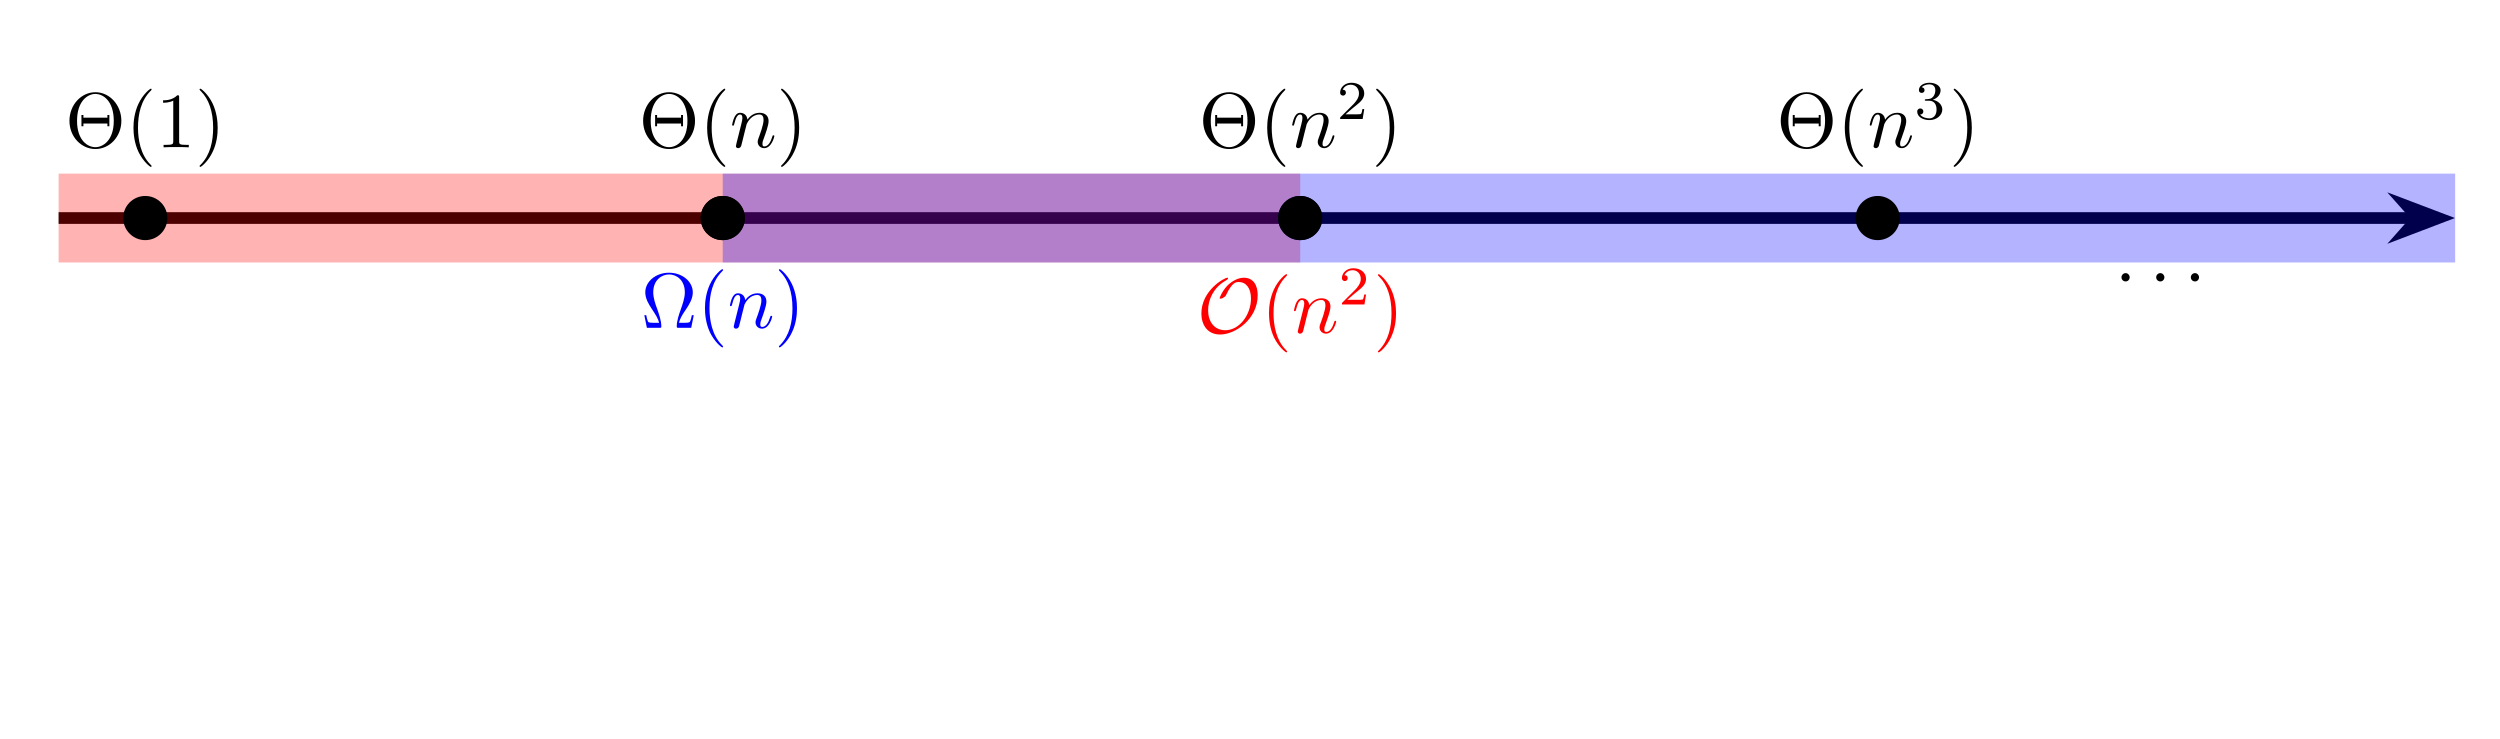
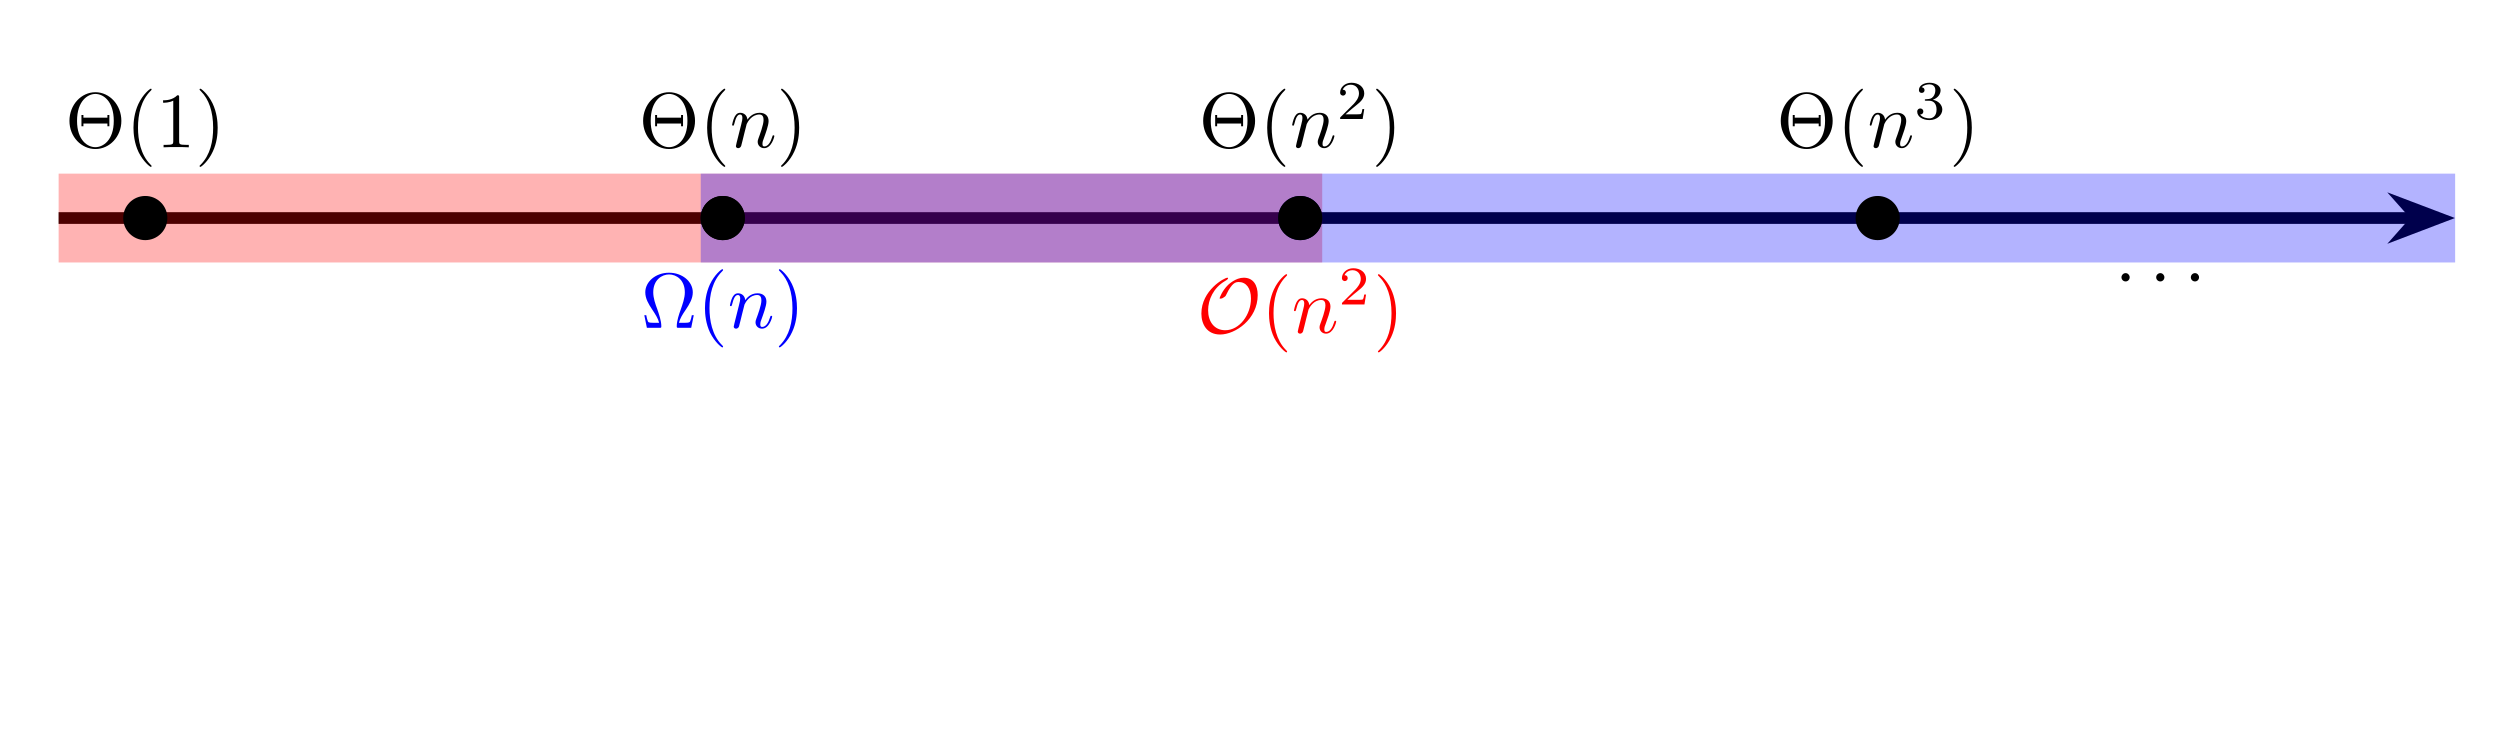
- <svg xmlns="http://www.w3.org/2000/svg" xmlns:xlink="http://www.w3.org/1999/xlink" viewBox="0 0 319.073 94.222">
+ <svg xmlns="http://www.w3.org/2000/svg" xmlns:xlink="http://www.w3.org/1999/xlink" viewBox="0 0 319.073 94.222" version="1.1">
  <defs>
    <g>
-       <g id="glyph-0-0">
-         <path d="M 7.75 -4.812 C 7.75 -6.078 7.188 -7.031 5.969 -7.031 C 4.938 -7.031 4.062 -6.188 3.984 -6.125 C 3.188 -5.344 2.891 -4.453 2.891 -4.422 C 2.891 -4.359 2.938 -4.359 2.984 -4.359 C 3.188 -4.359 3.344 -4.453 3.484 -4.562 C 3.672 -4.688 3.672 -4.719 3.781 -4.953 C 3.875 -5.156 4.109 -5.641 4.469 -6.062 C 4.719 -6.328 4.922 -6.484 5.312 -6.484 C 6.281 -6.484 6.891 -5.688 6.891 -4.375 C 6.891 -2.344 5.453 -0.328 3.609 -0.328 C 2.188 -0.328 1.422 -1.453 1.422 -2.875 C 1.422 -4.234 2.109 -5.734 3.562 -6.594 C 3.672 -6.656 3.969 -6.828 3.969 -6.953 C 3.969 -7.031 3.891 -7.031 3.875 -7.031 C 3.516 -7.031 0.562 -5.438 0.562 -2.453 C 0.562 -1.062 1.297 0.219 2.953 0.219 C 4.891 0.219 7.75 -1.734 7.75 -4.812 Z M 7.75 -4.812 " />
-       </g>
-       <g id="glyph-1-0">
-         <path d="M 3.297 2.391 C 3.297 2.359 3.297 2.344 3.125 2.172 C 1.891 0.922 1.562 -0.969 1.562 -2.5 C 1.562 -4.234 1.938 -5.969 3.172 -7.203 C 3.297 -7.328 3.297 -7.344 3.297 -7.375 C 3.297 -7.453 3.266 -7.484 3.203 -7.484 C 3.094 -7.484 2.203 -6.797 1.609 -5.531 C 1.109 -4.438 0.984 -3.328 0.984 -2.5 C 0.984 -1.719 1.094 -0.516 1.641 0.625 C 2.25 1.844 3.094 2.5 3.203 2.5 C 3.266 2.5 3.297 2.469 3.297 2.391 Z M 3.297 2.391 " />
-       </g>
-       <g id="glyph-1-1">
-         <path d="M 2.875 -2.5 C 2.875 -3.266 2.766 -4.469 2.219 -5.609 C 1.625 -6.828 0.766 -7.484 0.672 -7.484 C 0.609 -7.484 0.562 -7.438 0.562 -7.375 C 0.562 -7.344 0.562 -7.328 0.75 -7.141 C 1.734 -6.156 2.297 -4.578 2.297 -2.5 C 2.297 -0.781 1.938 0.969 0.703 2.219 C 0.562 2.344 0.562 2.359 0.562 2.391 C 0.562 2.453 0.609 2.5 0.672 2.5 C 0.766 2.5 1.672 1.812 2.25 0.547 C 2.766 -0.547 2.875 -1.656 2.875 -2.5 Z M 2.875 -2.5 " />
-       </g>
-       <g id="glyph-1-2">
-         <path d="M 6.75 -1.609 L 6.5 -1.609 C 6.453 -1.359 6.406 -1.125 6.312 -0.891 C 6.266 -0.734 6.234 -0.641 5.656 -0.641 L 4.859 -0.641 C 5 -1.203 5.297 -1.688 5.75 -2.344 C 6.219 -3.047 6.625 -3.734 6.625 -4.531 C 6.625 -5.906 5.281 -7.031 3.594 -7.031 C 1.891 -7.031 0.562 -5.891 0.562 -4.531 C 0.562 -3.734 0.969 -3.047 1.438 -2.344 C 1.875 -1.688 2.188 -1.203 2.328 -0.641 L 1.531 -0.641 C 0.953 -0.641 0.922 -0.734 0.875 -0.875 C 0.781 -1.109 0.734 -1.359 0.688 -1.609 L 0.438 -1.609 L 0.766 0 L 2.359 0 C 2.578 0 2.609 0 2.609 -0.203 C 2.609 -0.906 2.297 -1.781 2.078 -2.422 C 1.859 -3 1.578 -3.781 1.578 -4.531 C 1.578 -6.125 2.688 -6.812 3.594 -6.812 C 4.547 -6.812 5.609 -6.094 5.609 -4.531 C 5.609 -3.781 5.328 -3.031 5.047 -2.219 C 4.891 -1.797 4.578 -0.891 4.578 -0.203 C 4.578 0 4.609 0 4.828 0 L 6.422 0 Z M 6.75 -1.609 " />
-       </g>
-       <g id="glyph-1-3">
-         <path d="M 7.188 -3.375 C 7.188 -5.406 5.688 -7.031 3.875 -7.031 C 2.078 -7.031 0.562 -5.438 0.562 -3.375 C 0.562 -1.328 2.094 0.219 3.875 0.219 C 5.688 0.219 7.188 -1.359 7.188 -3.375 Z M 3.875 -0.016 C 2.891 -0.016 1.531 -0.875 1.531 -3.375 C 1.531 -5.938 2.906 -6.812 3.875 -6.812 C 4.875 -6.812 6.219 -5.906 6.219 -3.375 C 6.219 -0.844 4.812 -0.016 3.875 -0.016 Z M 5.656 -4.125 L 5.406 -4.125 L 5.406 -3.781 L 2.344 -3.781 L 2.344 -4.125 L 2.094 -4.125 L 2.094 -2.688 L 2.344 -2.688 L 2.344 -3.031 L 5.406 -3.031 L 5.406 -2.688 L 5.656 -2.688 Z M 5.656 -4.125 " />
-       </g>
-       <g id="glyph-1-4">
-         <path d="M 2.938 -6.375 C 2.938 -6.625 2.938 -6.641 2.703 -6.641 C 2.078 -6 1.203 -6 0.891 -6 L 0.891 -5.688 C 1.094 -5.688 1.672 -5.688 2.188 -5.953 L 2.188 -0.781 C 2.188 -0.422 2.156 -0.312 1.266 -0.312 L 0.953 -0.312 L 0.953 0 C 1.297 -0.031 2.156 -0.031 2.562 -0.031 C 2.953 -0.031 3.828 -0.031 4.172 0 L 4.172 -0.312 L 3.859 -0.312 C 2.953 -0.312 2.938 -0.422 2.938 -0.781 Z M 2.938 -6.375 " />
-       </g>
-       <g id="glyph-2-0">
-         <path d="M 0.875 -0.594 C 0.844 -0.438 0.781 -0.203 0.781 -0.156 C 0.781 0.016 0.922 0.109 1.078 0.109 C 1.203 0.109 1.375 0.031 1.453 -0.172 C 1.453 -0.188 1.578 -0.656 1.641 -0.906 L 1.859 -1.797 C 1.906 -2.031 1.969 -2.25 2.031 -2.469 C 2.062 -2.641 2.141 -2.938 2.156 -2.969 C 2.297 -3.281 2.828 -4.188 3.781 -4.188 C 4.234 -4.188 4.312 -3.812 4.312 -3.484 C 4.312 -2.875 3.828 -1.594 3.672 -1.172 C 3.578 -0.938 3.562 -0.812 3.562 -0.703 C 3.562 -0.234 3.922 0.109 4.391 0.109 C 5.328 0.109 5.688 -1.344 5.688 -1.422 C 5.688 -1.531 5.609 -1.531 5.578 -1.531 C 5.469 -1.531 5.469 -1.5 5.422 -1.344 C 5.219 -0.672 4.891 -0.109 4.406 -0.109 C 4.234 -0.109 4.172 -0.203 4.172 -0.438 C 4.172 -0.688 4.25 -0.922 4.344 -1.141 C 4.531 -1.672 4.953 -2.766 4.953 -3.344 C 4.953 -4 4.531 -4.406 3.812 -4.406 C 2.906 -4.406 2.422 -3.766 2.25 -3.531 C 2.203 -4.094 1.797 -4.406 1.328 -4.406 C 0.875 -4.406 0.688 -4.016 0.594 -3.844 C 0.422 -3.5 0.297 -2.906 0.297 -2.875 C 0.297 -2.766 0.391 -2.766 0.406 -2.766 C 0.516 -2.766 0.516 -2.781 0.578 -3 C 0.75 -3.703 0.953 -4.188 1.312 -4.188 C 1.5 -4.188 1.609 -4.062 1.609 -3.734 C 1.609 -3.516 1.578 -3.406 1.453 -2.891 Z M 0.875 -0.594 " />
-       </g>
-       <g id="glyph-2-1">
-         <path d="M 1.906 -0.531 C 1.906 -0.812 1.672 -1.062 1.391 -1.062 C 1.094 -1.062 0.859 -0.812 0.859 -0.531 C 0.859 -0.234 1.094 0 1.391 0 C 1.672 0 1.906 -0.234 1.906 -0.531 Z M 1.906 -0.531 " />
-       </g>
-       <g id="glyph-3-0">
-         <path d="M 3.516 -1.266 L 3.281 -1.266 C 3.266 -1.109 3.188 -0.703 3.094 -0.641 C 3.047 -0.594 2.516 -0.594 2.406 -0.594 L 1.125 -0.594 C 1.859 -1.234 2.109 -1.438 2.516 -1.766 C 3.031 -2.172 3.516 -2.609 3.516 -3.266 C 3.516 -4.109 2.781 -4.625 1.891 -4.625 C 1.031 -4.625 0.438 -4.016 0.438 -3.375 C 0.438 -3.031 0.734 -2.984 0.812 -2.984 C 0.969 -2.984 1.172 -3.109 1.172 -3.359 C 1.172 -3.484 1.125 -3.734 0.766 -3.734 C 0.984 -4.219 1.453 -4.375 1.781 -4.375 C 2.484 -4.375 2.844 -3.828 2.844 -3.266 C 2.844 -2.656 2.406 -2.188 2.188 -1.938 L 0.516 -0.266 C 0.438 -0.203 0.438 -0.188 0.438 0 L 3.312 0 Z M 3.516 -1.266 " />
-       </g>
-       <g id="glyph-3-1">
-         <path d="M 1.906 -2.328 C 2.453 -2.328 2.844 -1.953 2.844 -1.203 C 2.844 -0.344 2.328 -0.078 1.938 -0.078 C 1.656 -0.078 1.031 -0.156 0.75 -0.578 C 1.078 -0.578 1.156 -0.812 1.156 -0.969 C 1.156 -1.188 0.984 -1.344 0.766 -1.344 C 0.578 -1.344 0.375 -1.219 0.375 -0.938 C 0.375 -0.281 1.094 0.141 1.938 0.141 C 2.906 0.141 3.578 -0.516 3.578 -1.203 C 3.578 -1.75 3.141 -2.297 2.375 -2.453 C 3.094 -2.719 3.359 -3.234 3.359 -3.672 C 3.359 -4.219 2.734 -4.625 1.953 -4.625 C 1.188 -4.625 0.594 -4.25 0.594 -3.688 C 0.594 -3.453 0.75 -3.328 0.953 -3.328 C 1.172 -3.328 1.312 -3.484 1.312 -3.672 C 1.312 -3.875 1.172 -4.031 0.953 -4.047 C 1.203 -4.344 1.672 -4.422 1.938 -4.422 C 2.25 -4.422 2.688 -4.266 2.688 -3.672 C 2.688 -3.375 2.594 -3.047 2.406 -2.844 C 2.188 -2.578 1.984 -2.562 1.641 -2.531 C 1.469 -2.516 1.453 -2.516 1.422 -2.516 C 1.406 -2.516 1.344 -2.5 1.344 -2.422 C 1.344 -2.328 1.406 -2.328 1.531 -2.328 Z M 1.906 -2.328 " />
-       </g>
+       <symbol overflow="visible" id="glyph0-0">
+         <path style="stroke:none;" d="" />
+       </symbol>
+       <symbol overflow="visible" id="glyph0-1">
+         <path style="stroke:none;" d="M 7.75 -4.812 C 7.75 -6.078 7.188 -7.031 5.969 -7.031 C 4.938 -7.031 4.062 -6.188 3.984 -6.125 C 3.188 -5.344 2.891 -4.453 2.891 -4.422 C 2.891 -4.359 2.938 -4.359 2.984 -4.359 C 3.188 -4.359 3.344 -4.453 3.484 -4.562 C 3.672 -4.688 3.672 -4.719 3.781 -4.953 C 3.875 -5.156 4.109 -5.641 4.469 -6.062 C 4.719 -6.328 4.922 -6.484 5.312 -6.484 C 6.281 -6.484 6.891 -5.688 6.891 -4.375 C 6.891 -2.344 5.453 -0.328 3.609 -0.328 C 2.188 -0.328 1.422 -1.453 1.422 -2.875 C 1.422 -4.234 2.109 -5.734 3.562 -6.594 C 3.672 -6.656 3.969 -6.828 3.969 -6.953 C 3.969 -7.031 3.891 -7.031 3.875 -7.031 C 3.516 -7.031 0.562 -5.438 0.562 -2.453 C 0.562 -1.062 1.297 0.219 2.953 0.219 C 4.891 0.219 7.75 -1.734 7.75 -4.812 Z M 7.75 -4.812 " />
+       </symbol>
+       <symbol overflow="visible" id="glyph1-0">
+         <path style="stroke:none;" d="" />
+       </symbol>
+       <symbol overflow="visible" id="glyph1-1">
+         <path style="stroke:none;" d="M 3.297 2.391 C 3.297 2.359 3.297 2.344 3.125 2.172 C 1.891 0.922 1.562 -0.969 1.562 -2.5 C 1.562 -4.234 1.938 -5.969 3.172 -7.203 C 3.297 -7.328 3.297 -7.344 3.297 -7.375 C 3.297 -7.453 3.266 -7.484 3.203 -7.484 C 3.094 -7.484 2.203 -6.797 1.609 -5.531 C 1.109 -4.438 0.984 -3.328 0.984 -2.5 C 0.984 -1.719 1.094 -0.516 1.641 0.625 C 2.25 1.844 3.094 2.5 3.203 2.5 C 3.266 2.5 3.297 2.469 3.297 2.391 Z M 3.297 2.391 " />
+       </symbol>
+       <symbol overflow="visible" id="glyph1-2">
+         <path style="stroke:none;" d="M 2.875 -2.5 C 2.875 -3.266 2.766 -4.469 2.219 -5.609 C 1.625 -6.828 0.766 -7.484 0.672 -7.484 C 0.609 -7.484 0.562 -7.438 0.562 -7.375 C 0.562 -7.344 0.562 -7.328 0.75 -7.141 C 1.734 -6.156 2.297 -4.578 2.297 -2.5 C 2.297 -0.781 1.938 0.969 0.703 2.219 C 0.562 2.344 0.562 2.359 0.562 2.391 C 0.562 2.453 0.609 2.5 0.672 2.5 C 0.766 2.5 1.672 1.812 2.25 0.547 C 2.766 -0.547 2.875 -1.656 2.875 -2.5 Z M 2.875 -2.5 " />
+       </symbol>
+       <symbol overflow="visible" id="glyph1-3">
+         <path style="stroke:none;" d="M 6.75 -1.609 L 6.5 -1.609 C 6.453 -1.359 6.406 -1.125 6.312 -0.891 C 6.266 -0.734 6.234 -0.641 5.656 -0.641 L 4.859 -0.641 C 5 -1.203 5.297 -1.688 5.75 -2.344 C 6.219 -3.047 6.625 -3.734 6.625 -4.531 C 6.625 -5.906 5.281 -7.031 3.594 -7.031 C 1.891 -7.031 0.562 -5.891 0.562 -4.531 C 0.562 -3.734 0.969 -3.047 1.438 -2.344 C 1.875 -1.688 2.188 -1.203 2.328 -0.641 L 1.531 -0.641 C 0.953 -0.641 0.922 -0.734 0.875 -0.875 C 0.781 -1.109 0.734 -1.359 0.688 -1.609 L 0.438 -1.609 L 0.766 0 L 2.359 0 C 2.578 0 2.609 0 2.609 -0.203 C 2.609 -0.906 2.297 -1.781 2.078 -2.422 C 1.859 -3 1.578 -3.781 1.578 -4.531 C 1.578 -6.125 2.688 -6.812 3.594 -6.812 C 4.547 -6.812 5.609 -6.094 5.609 -4.531 C 5.609 -3.781 5.328 -3.031 5.047 -2.219 C 4.891 -1.797 4.578 -0.891 4.578 -0.203 C 4.578 0 4.609 0 4.828 0 L 6.422 0 Z M 6.75 -1.609 " />
+       </symbol>
+       <symbol overflow="visible" id="glyph1-4">
+         <path style="stroke:none;" d="M 7.188 -3.375 C 7.188 -5.406 5.688 -7.031 3.875 -7.031 C 2.078 -7.031 0.562 -5.438 0.562 -3.375 C 0.562 -1.328 2.094 0.219 3.875 0.219 C 5.688 0.219 7.188 -1.359 7.188 -3.375 Z M 3.875 -0.016 C 2.891 -0.016 1.531 -0.875 1.531 -3.375 C 1.531 -5.938 2.906 -6.812 3.875 -6.812 C 4.875 -6.812 6.219 -5.906 6.219 -3.375 C 6.219 -0.844 4.812 -0.016 3.875 -0.016 Z M 5.656 -4.125 L 5.406 -4.125 L 5.406 -3.781 L 2.344 -3.781 L 2.344 -4.125 L 2.094 -4.125 L 2.094 -2.688 L 2.344 -2.688 L 2.344 -3.031 L 5.406 -3.031 L 5.406 -2.688 L 5.656 -2.688 Z M 5.656 -4.125 " />
+       </symbol>
+       <symbol overflow="visible" id="glyph1-5">
+         <path style="stroke:none;" d="M 2.938 -6.375 C 2.938 -6.625 2.938 -6.641 2.703 -6.641 C 2.078 -6 1.203 -6 0.891 -6 L 0.891 -5.688 C 1.094 -5.688 1.672 -5.688 2.188 -5.953 L 2.188 -0.781 C 2.188 -0.422 2.156 -0.312 1.266 -0.312 L 0.953 -0.312 L 0.953 0 C 1.297 -0.031 2.156 -0.031 2.562 -0.031 C 2.953 -0.031 3.828 -0.031 4.172 0 L 4.172 -0.312 L 3.859 -0.312 C 2.953 -0.312 2.938 -0.422 2.938 -0.781 Z M 2.938 -6.375 " />
+       </symbol>
+       <symbol overflow="visible" id="glyph2-0">
+         <path style="stroke:none;" d="" />
+       </symbol>
+       <symbol overflow="visible" id="glyph2-1">
+         <path style="stroke:none;" d="M 0.875 -0.594 C 0.844 -0.438 0.781 -0.203 0.781 -0.156 C 0.781 0.016 0.922 0.109 1.078 0.109 C 1.203 0.109 1.375 0.031 1.453 -0.172 C 1.453 -0.188 1.578 -0.656 1.641 -0.906 L 1.859 -1.797 C 1.906 -2.031 1.969 -2.25 2.031 -2.469 C 2.062 -2.641 2.141 -2.938 2.156 -2.969 C 2.297 -3.281 2.828 -4.188 3.781 -4.188 C 4.234 -4.188 4.312 -3.812 4.312 -3.484 C 4.312 -2.875 3.828 -1.594 3.672 -1.172 C 3.578 -0.938 3.562 -0.812 3.562 -0.703 C 3.562 -0.234 3.922 0.109 4.391 0.109 C 5.328 0.109 5.688 -1.344 5.688 -1.422 C 5.688 -1.531 5.609 -1.531 5.578 -1.531 C 5.469 -1.531 5.469 -1.5 5.422 -1.344 C 5.219 -0.672 4.891 -0.109 4.406 -0.109 C 4.234 -0.109 4.172 -0.203 4.172 -0.438 C 4.172 -0.688 4.25 -0.922 4.344 -1.141 C 4.531 -1.672 4.953 -2.766 4.953 -3.344 C 4.953 -4 4.531 -4.406 3.812 -4.406 C 2.906 -4.406 2.422 -3.766 2.25 -3.531 C 2.203 -4.094 1.797 -4.406 1.328 -4.406 C 0.875 -4.406 0.688 -4.016 0.594 -3.844 C 0.422 -3.5 0.297 -2.906 0.297 -2.875 C 0.297 -2.766 0.391 -2.766 0.406 -2.766 C 0.516 -2.766 0.516 -2.781 0.578 -3 C 0.75 -3.703 0.953 -4.188 1.312 -4.188 C 1.5 -4.188 1.609 -4.062 1.609 -3.734 C 1.609 -3.516 1.578 -3.406 1.453 -2.891 Z M 0.875 -0.594 " />
+       </symbol>
+       <symbol overflow="visible" id="glyph2-2">
+         <path style="stroke:none;" d="M 1.906 -0.531 C 1.906 -0.812 1.672 -1.062 1.391 -1.062 C 1.094 -1.062 0.859 -0.812 0.859 -0.531 C 0.859 -0.234 1.094 0 1.391 0 C 1.672 0 1.906 -0.234 1.906 -0.531 Z M 1.906 -0.531 " />
+       </symbol>
+       <symbol overflow="visible" id="glyph3-0">
+         <path style="stroke:none;" d="" />
+       </symbol>
+       <symbol overflow="visible" id="glyph3-1">
+         <path style="stroke:none;" d="M 3.516 -1.266 L 3.281 -1.266 C 3.266 -1.109 3.188 -0.703 3.094 -0.641 C 3.047 -0.594 2.516 -0.594 2.406 -0.594 L 1.125 -0.594 C 1.859 -1.234 2.109 -1.438 2.516 -1.766 C 3.031 -2.172 3.516 -2.609 3.516 -3.266 C 3.516 -4.109 2.781 -4.625 1.891 -4.625 C 1.031 -4.625 0.438 -4.016 0.438 -3.375 C 0.438 -3.031 0.734 -2.984 0.812 -2.984 C 0.969 -2.984 1.172 -3.109 1.172 -3.359 C 1.172 -3.484 1.125 -3.734 0.766 -3.734 C 0.984 -4.219 1.453 -4.375 1.781 -4.375 C 2.484 -4.375 2.844 -3.828 2.844 -3.266 C 2.844 -2.656 2.406 -2.188 2.188 -1.938 L 0.516 -0.266 C 0.438 -0.203 0.438 -0.188 0.438 0 L 3.312 0 Z M 3.516 -1.266 " />
+       </symbol>
+       <symbol overflow="visible" id="glyph3-2">
+         <path style="stroke:none;" d="M 1.906 -2.328 C 2.453 -2.328 2.844 -1.953 2.844 -1.203 C 2.844 -0.344 2.328 -0.078 1.938 -0.078 C 1.656 -0.078 1.031 -0.156 0.75 -0.578 C 1.078 -0.578 1.156 -0.812 1.156 -0.969 C 1.156 -1.188 0.984 -1.344 0.766 -1.344 C 0.578 -1.344 0.375 -1.219 0.375 -0.938 C 0.375 -0.281 1.094 0.141 1.938 0.141 C 2.906 0.141 3.578 -0.516 3.578 -1.203 C 3.578 -1.75 3.141 -2.297 2.375 -2.453 C 3.094 -2.719 3.359 -3.234 3.359 -3.672 C 3.359 -4.219 2.734 -4.625 1.953 -4.625 C 1.188 -4.625 0.594 -4.25 0.594 -3.688 C 0.594 -3.453 0.75 -3.328 0.953 -3.328 C 1.172 -3.328 1.312 -3.484 1.312 -3.672 C 1.312 -3.875 1.172 -4.031 0.953 -4.047 C 1.203 -4.344 1.672 -4.422 1.938 -4.422 C 2.25 -4.422 2.688 -4.266 2.688 -3.672 C 2.688 -3.375 2.594 -3.047 2.406 -2.844 C 2.188 -2.578 1.984 -2.562 1.641 -2.531 C 1.469 -2.516 1.453 -2.516 1.422 -2.516 C 1.406 -2.516 1.344 -2.5 1.344 -2.422 C 1.344 -2.328 1.406 -2.328 1.531 -2.328 Z M 1.906 -2.328 " />
+       </symbol>
    </g>
-     <clipPath id="clip-0">
-       <path clip-rule="nonzero" d="M 286 3 L 319.074 3 L 319.074 48 L 286 48 Z M 286 3 " />
+     <clipPath id="clip1">
+       <path d="M 286 3 L 319.074 3 L 319.074 48 L 286 48 Z M 286 3 " />
    </clipPath>
  </defs>
  <g id="surface1" transform="translate(0.000,2.390)">
-     <path fill="none" stroke-width="1.494" stroke-linecap="butt" stroke-linejoin="miter" stroke="rgb(0%,0%,0%)" stroke-opacity="1" stroke-miterlimit="10" d="M -11.057 0.002 L 289.658 0.002 " transform="matrix(1,0,0,-1,18.541,25.439)" />
-     <path fill-rule="nonzero" fill="rgb(0%,0%,0%)" fill-opacity="1" d="M 311.305 25.438 L 307.16 23.863 L 308.559 25.438 L 307.16 27.016 Z M 311.305 25.438 " />
-     <g clip-path="url(#clip-0)">
-       <path fill="none" stroke-width="1.435" stroke-linecap="butt" stroke-linejoin="miter" stroke="rgb(0%,0%,0%)" stroke-opacity="1" stroke-miterlimit="10" d="M 6.46 0.002 L 2.316 1.576 L 3.714 0.002 L 2.316 -1.577 Z M 6.46 0.002 " transform="matrix(1,0,0,-1,304.8445,25.439)" />
+     <path style="fill:none;stroke-width:1.494;stroke-linecap:butt;stroke-linejoin:miter;stroke:rgb(0%,0%,0%);stroke-opacity:1;stroke-miterlimit:10;" d="M -11.057 0.002 L 289.658 0.002 " transform="matrix(1,0,0,-1,18.541,25.439)" />
+     <path style=" stroke:none;fill-rule:nonzero;fill:rgb(0%,0%,0%);fill-opacity:1;" d="M 311.305 25.438 L 307.16 23.863 L 308.559 25.438 L 307.16 27.016 Z M 311.305 25.438 " />
+     <g clip-path="url(#clip1)" clip-rule="nonzero">
+       <path style="fill:none;stroke-width:1.435;stroke-linecap:butt;stroke-linejoin:miter;stroke:rgb(0%,0%,0%);stroke-opacity:1;stroke-miterlimit:10;" d="M 6.46 0.002 L 2.316 1.576 L 3.714 0.002 L 2.316 -1.577 Z M 6.46 0.002 " transform="matrix(1,0,0,-1,304.8445,25.439)" />
    </g>
-     <path fill-rule="nonzero" fill="rgb(100%,0%,0%)" fill-opacity="0.3" d="M 7.484 19.77 L 7.484 31.109 L 165.945 31.109 L 165.945 19.77 Z M 7.484 19.77 " />
-     <path fill-rule="nonzero" fill="rgb(0%,0%,0%)" fill-opacity="1" d="M 168.762 25.438 C 168.762 23.883 167.5 22.621 165.945 22.621 C 164.387 22.621 163.125 23.883 163.125 25.438 C 163.125 26.996 164.387 28.258 165.945 28.258 C 167.5 28.258 168.762 26.996 168.762 25.438 Z M 168.762 25.438 " />
-     <g fill="rgb(100%,0%,0%)" fill-opacity="1">
-       <use xlink:href="#glyph-0-0" x="152.769" y="40.085" />
+     <path style=" stroke:none;fill-rule:nonzero;fill:rgb(100%,0%,0%);fill-opacity:0.3;" d="M 7.484 19.77 L 7.484 31.109 L 168.75 31.109 L 168.75 19.77 Z M 7.484 19.77 " />
+     <path style=" stroke:none;fill-rule:nonzero;fill:rgb(0%,0%,0%);fill-opacity:1;" d="M 168.762 25.438 C 168.762 23.883 167.5 22.621 165.945 22.621 C 164.387 22.621 163.125 23.883 163.125 25.438 C 163.125 26.996 164.387 28.258 165.945 28.258 C 167.5 28.258 168.762 26.996 168.762 25.438 Z M 168.762 25.438 " />
+     <g style="fill:rgb(100%,0%,0%);fill-opacity:1;">
+       <use xlink:href="#glyph0-1" x="152.769" y="40.085" />
    </g>
-     <g fill="rgb(100%,0%,0%)" fill-opacity="1">
-       <use xlink:href="#glyph-1-0" x="160.977" y="40.085" />
+     <g style="fill:rgb(100%,0%,0%);fill-opacity:1;">
+       <use xlink:href="#glyph1-1" x="160.977" y="40.085" />
    </g>
-     <g fill="rgb(100%,0%,0%)" fill-opacity="1">
-       <use xlink:href="#glyph-2-0" x="164.851" y="40.085" />
+     <g style="fill:rgb(100%,0%,0%);fill-opacity:1;">
+       <use xlink:href="#glyph2-1" x="164.851" y="40.085" />
    </g>
-     <g fill="rgb(100%,0%,0%)" fill-opacity="1">
-       <use xlink:href="#glyph-3-0" x="170.831" y="36.47" />
+     <g style="fill:rgb(100%,0%,0%);fill-opacity:1;">
+       <use xlink:href="#glyph3-1" x="170.831" y="36.47" />
    </g>
-     <g fill="rgb(100%,0%,0%)" fill-opacity="1">
-       <use xlink:href="#glyph-1-1" x="175.3" y="40.085" />
+     <g style="fill:rgb(100%,0%,0%);fill-opacity:1;">
+       <use xlink:href="#glyph1-2" x="175.3" y="40.085" />
    </g>
-     <path fill-rule="nonzero" fill="rgb(0%,0%,100%)" fill-opacity="0.3" d="M 92.242 19.77 L 92.242 31.109 L 313.348 31.109 L 313.348 19.77 Z M 92.242 19.77 " />
-     <path fill-rule="nonzero" fill="rgb(0%,0%,0%)" fill-opacity="1" d="M 95.062 25.438 C 95.062 23.883 93.801 22.621 92.242 22.621 C 90.688 22.621 89.426 23.883 89.426 25.438 C 89.426 26.996 90.688 28.258 92.242 28.258 C 93.801 28.258 95.062 26.996 95.062 25.438 Z M 95.062 25.438 " />
-     <g fill="rgb(0%,0%,100%)" fill-opacity="1">
-       <use xlink:href="#glyph-1-2" x="81.795" y="39.448" />
-       <use xlink:href="#glyph-1-0" x="88.99" y="39.448" />
+     <path style=" stroke:none;fill-rule:nonzero;fill:rgb(0%,0%,100%);fill-opacity:0.3;" d="M 89.438 19.77 L 89.438 31.109 L 313.348 31.109 L 313.348 19.77 Z M 89.438 19.77 " />
+     <path style=" stroke:none;fill-rule:nonzero;fill:rgb(0%,0%,0%);fill-opacity:1;" d="M 95.062 25.438 C 95.062 23.883 93.801 22.621 92.242 22.621 C 90.688 22.621 89.426 23.883 89.426 25.438 C 89.426 26.996 90.688 28.258 92.242 28.258 C 93.801 28.258 95.062 26.996 95.062 25.438 Z M 95.062 25.438 " />
+     <g style="fill:rgb(0%,0%,100%);fill-opacity:1;">
+       <use xlink:href="#glyph1-3" x="81.795" y="39.448" />
+       <use xlink:href="#glyph1-1" x="88.99" y="39.448" />
    </g>
-     <g fill="rgb(0%,0%,100%)" fill-opacity="1">
-       <use xlink:href="#glyph-2-0" x="92.864" y="39.448" />
+     <g style="fill:rgb(0%,0%,100%);fill-opacity:1;">
+       <use xlink:href="#glyph2-1" x="92.864" y="39.448" />
    </g>
-     <g fill="rgb(0%,0%,100%)" fill-opacity="1">
-       <use xlink:href="#glyph-1-1" x="98.844" y="39.448" />
+     <g style="fill:rgb(0%,0%,100%);fill-opacity:1;">
+       <use xlink:href="#glyph1-2" x="98.844" y="39.448" />
    </g>
-     <path fill-rule="nonzero" fill="rgb(0%,0%,0%)" fill-opacity="1" d="M 21.359 25.438 C 21.359 23.883 20.098 22.621 18.539 22.621 C 16.984 22.621 15.723 23.883 15.723 25.438 C 15.723 26.996 16.984 28.258 18.539 28.258 C 20.098 28.258 21.359 26.996 21.359 25.438 Z M 21.359 25.438 " />
-     <g fill="rgb(0%,0%,0%)" fill-opacity="1">
-       <use xlink:href="#glyph-1-3" x="8.302" y="16.411" />
-       <use xlink:href="#glyph-1-0" x="16.051" y="16.411" />
-       <use xlink:href="#glyph-1-4" x="19.925" y="16.411" />
-       <use xlink:href="#glyph-1-1" x="24.907" y="16.411" />
+     <path style=" stroke:none;fill-rule:nonzero;fill:rgb(0%,0%,0%);fill-opacity:1;" d="M 21.359 25.438 C 21.359 23.883 20.098 22.621 18.539 22.621 C 16.984 22.621 15.723 23.883 15.723 25.438 C 15.723 26.996 16.984 28.258 18.539 28.258 C 20.098 28.258 21.359 26.996 21.359 25.438 Z M 21.359 25.438 " />
+     <g style="fill:rgb(0%,0%,0%);fill-opacity:1;">
+       <use xlink:href="#glyph1-4" x="8.302" y="16.411" />
+       <use xlink:href="#glyph1-1" x="16.051" y="16.411" />
+       <use xlink:href="#glyph1-5" x="19.925" y="16.411" />
+       <use xlink:href="#glyph1-2" x="24.907" y="16.411" />
    </g>
-     <path fill-rule="nonzero" fill="rgb(0%,0%,0%)" fill-opacity="1" d="M 95.062 25.438 C 95.062 23.883 93.801 22.621 92.242 22.621 C 90.688 22.621 89.426 23.883 89.426 25.438 C 89.426 26.996 90.688 28.258 92.242 28.258 C 93.801 28.258 95.062 26.996 95.062 25.438 Z M 95.062 25.438 " />
-     <g fill="rgb(0%,0%,0%)" fill-opacity="1">
-       <use xlink:href="#glyph-1-3" x="81.518" y="16.411" />
-       <use xlink:href="#glyph-1-0" x="89.267" y="16.411" />
+     <path style=" stroke:none;fill-rule:nonzero;fill:rgb(0%,0%,0%);fill-opacity:1;" d="M 95.062 25.438 C 95.062 23.883 93.801 22.621 92.242 22.621 C 90.688 22.621 89.426 23.883 89.426 25.438 C 89.426 26.996 90.688 28.258 92.242 28.258 C 93.801 28.258 95.062 26.996 95.062 25.438 Z M 95.062 25.438 " />
+     <g style="fill:rgb(0%,0%,0%);fill-opacity:1;">
+       <use xlink:href="#glyph1-4" x="81.518" y="16.411" />
+       <use xlink:href="#glyph1-1" x="89.267" y="16.411" />
    </g>
-     <g fill="rgb(0%,0%,0%)" fill-opacity="1">
-       <use xlink:href="#glyph-2-0" x="93.141" y="16.411" />
+     <g style="fill:rgb(0%,0%,0%);fill-opacity:1;">
+       <use xlink:href="#glyph2-1" x="93.141" y="16.411" />
    </g>
-     <g fill="rgb(0%,0%,0%)" fill-opacity="1">
-       <use xlink:href="#glyph-1-1" x="99.121" y="16.411" />
+     <g style="fill:rgb(0%,0%,0%);fill-opacity:1;">
+       <use xlink:href="#glyph1-2" x="99.121" y="16.411" />
    </g>
-     <path fill-rule="nonzero" fill="rgb(0%,0%,0%)" fill-opacity="1" d="M 168.762 25.438 C 168.762 23.883 167.5 22.621 165.945 22.621 C 164.387 22.621 163.125 23.883 163.125 25.438 C 163.125 26.996 164.387 28.258 165.945 28.258 C 167.5 28.258 168.762 26.996 168.762 25.438 Z M 168.762 25.438 " />
-     <g fill="rgb(0%,0%,0%)" fill-opacity="1">
-       <use xlink:href="#glyph-1-3" x="152.998" y="16.411" />
-       <use xlink:href="#glyph-1-0" x="160.747" y="16.411" />
+     <path style=" stroke:none;fill-rule:nonzero;fill:rgb(0%,0%,0%);fill-opacity:1;" d="M 168.762 25.438 C 168.762 23.883 167.5 22.621 165.945 22.621 C 164.387 22.621 163.125 23.883 163.125 25.438 C 163.125 26.996 164.387 28.258 165.945 28.258 C 167.5 28.258 168.762 26.996 168.762 25.438 Z M 168.762 25.438 " />
+     <g style="fill:rgb(0%,0%,0%);fill-opacity:1;">
+       <use xlink:href="#glyph1-4" x="152.998" y="16.411" />
+       <use xlink:href="#glyph1-1" x="160.747" y="16.411" />
    </g>
-     <g fill="rgb(0%,0%,0%)" fill-opacity="1">
-       <use xlink:href="#glyph-2-0" x="164.621" y="16.411" />
+     <g style="fill:rgb(0%,0%,0%);fill-opacity:1;">
+       <use xlink:href="#glyph2-1" x="164.621" y="16.411" />
    </g>
-     <g fill="rgb(0%,0%,0%)" fill-opacity="1">
-       <use xlink:href="#glyph-3-0" x="170.601" y="12.796" />
+     <g style="fill:rgb(0%,0%,0%);fill-opacity:1;">
+       <use xlink:href="#glyph3-1" x="170.601" y="12.796" />
    </g>
-     <g fill="rgb(0%,0%,0%)" fill-opacity="1">
-       <use xlink:href="#glyph-1-1" x="175.071" y="16.411" />
+     <g style="fill:rgb(0%,0%,0%);fill-opacity:1;">
+       <use xlink:href="#glyph1-2" x="175.071" y="16.411" />
    </g>
-     <path fill-rule="nonzero" fill="rgb(0%,0%,0%)" fill-opacity="1" d="M 242.465 25.438 C 242.465 23.883 241.203 22.621 239.648 22.621 C 238.09 22.621 236.828 23.883 236.828 25.438 C 236.828 26.996 238.09 28.258 239.648 28.258 C 241.203 28.258 242.465 26.996 242.465 25.438 Z M 242.465 25.438 " />
-     <g fill="rgb(0%,0%,0%)" fill-opacity="1">
-       <use xlink:href="#glyph-1-3" x="226.714" y="16.411" />
-       <use xlink:href="#glyph-1-0" x="234.463" y="16.411" />
+     <path style=" stroke:none;fill-rule:nonzero;fill:rgb(0%,0%,0%);fill-opacity:1;" d="M 242.465 25.438 C 242.465 23.883 241.203 22.621 239.648 22.621 C 238.09 22.621 236.828 23.883 236.828 25.438 C 236.828 26.996 238.09 28.258 239.648 28.258 C 241.203 28.258 242.465 26.996 242.465 25.438 Z M 242.465 25.438 " />
+     <g style="fill:rgb(0%,0%,0%);fill-opacity:1;">
+       <use xlink:href="#glyph1-4" x="226.714" y="16.411" />
+       <use xlink:href="#glyph1-1" x="234.463" y="16.411" />
    </g>
-     <g fill="rgb(0%,0%,0%)" fill-opacity="1">
-       <use xlink:href="#glyph-2-0" x="238.337" y="16.411" />
+     <g style="fill:rgb(0%,0%,0%);fill-opacity:1;">
+       <use xlink:href="#glyph2-1" x="238.337" y="16.411" />
    </g>
-     <g fill="rgb(0%,0%,0%)" fill-opacity="1">
-       <use xlink:href="#glyph-3-1" x="244.317" y="12.796" />
+     <g style="fill:rgb(0%,0%,0%);fill-opacity:1;">
+       <use xlink:href="#glyph3-2" x="244.317" y="12.796" />
    </g>
-     <g fill="rgb(0%,0%,0%)" fill-opacity="1">
-       <use xlink:href="#glyph-1-1" x="248.786" y="16.411" />
+     <g style="fill:rgb(0%,0%,0%);fill-opacity:1;">
+       <use xlink:href="#glyph1-2" x="248.786" y="16.411" />
    </g>
-     <g fill="rgb(0%,0%,0%)" fill-opacity="1">
-       <use xlink:href="#glyph-2-1" x="269.903" y="33.53" />
+     <g style="fill:rgb(0%,0%,0%);fill-opacity:1;">
+       <use xlink:href="#glyph2-2" x="269.903" y="33.53" />
    </g>
-     <g fill="rgb(0%,0%,0%)" fill-opacity="1">
-       <use xlink:href="#glyph-2-1" x="274.334" y="33.53" />
+     <g style="fill:rgb(0%,0%,0%);fill-opacity:1;">
+       <use xlink:href="#glyph2-2" x="274.334" y="33.53" />
    </g>
-     <g fill="rgb(0%,0%,0%)" fill-opacity="1">
-       <use xlink:href="#glyph-2-1" x="278.756" y="33.53" />
+     <g style="fill:rgb(0%,0%,0%);fill-opacity:1;">
+       <use xlink:href="#glyph2-2" x="278.756" y="33.53" />
    </g>
  </g>
</svg>
